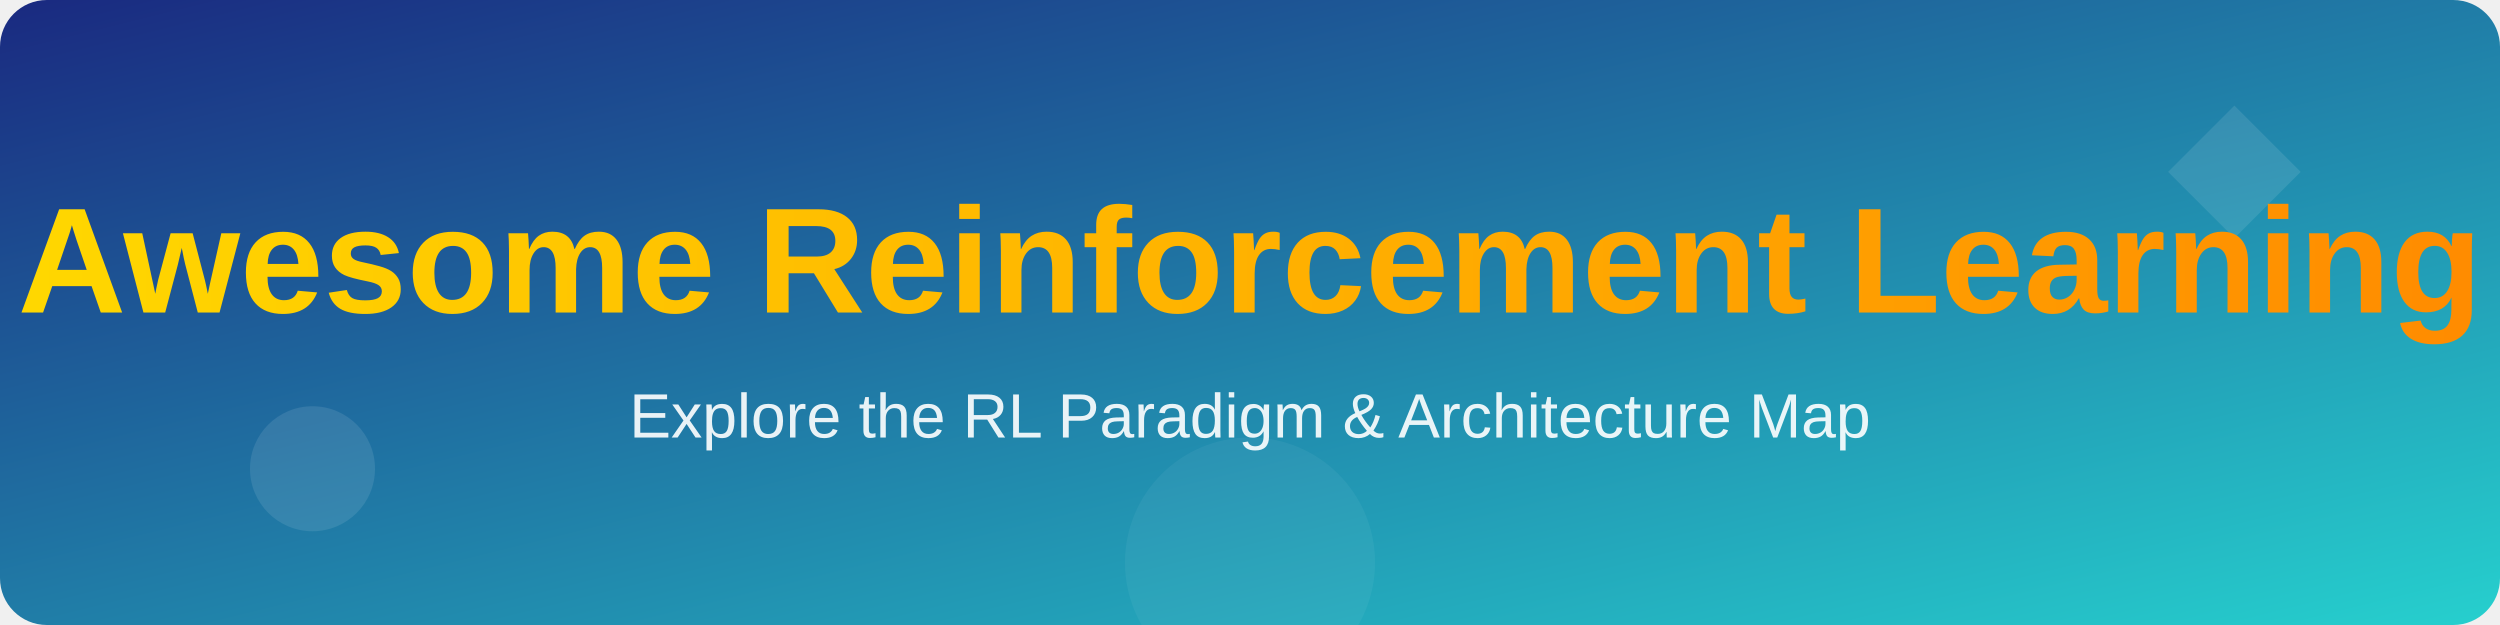
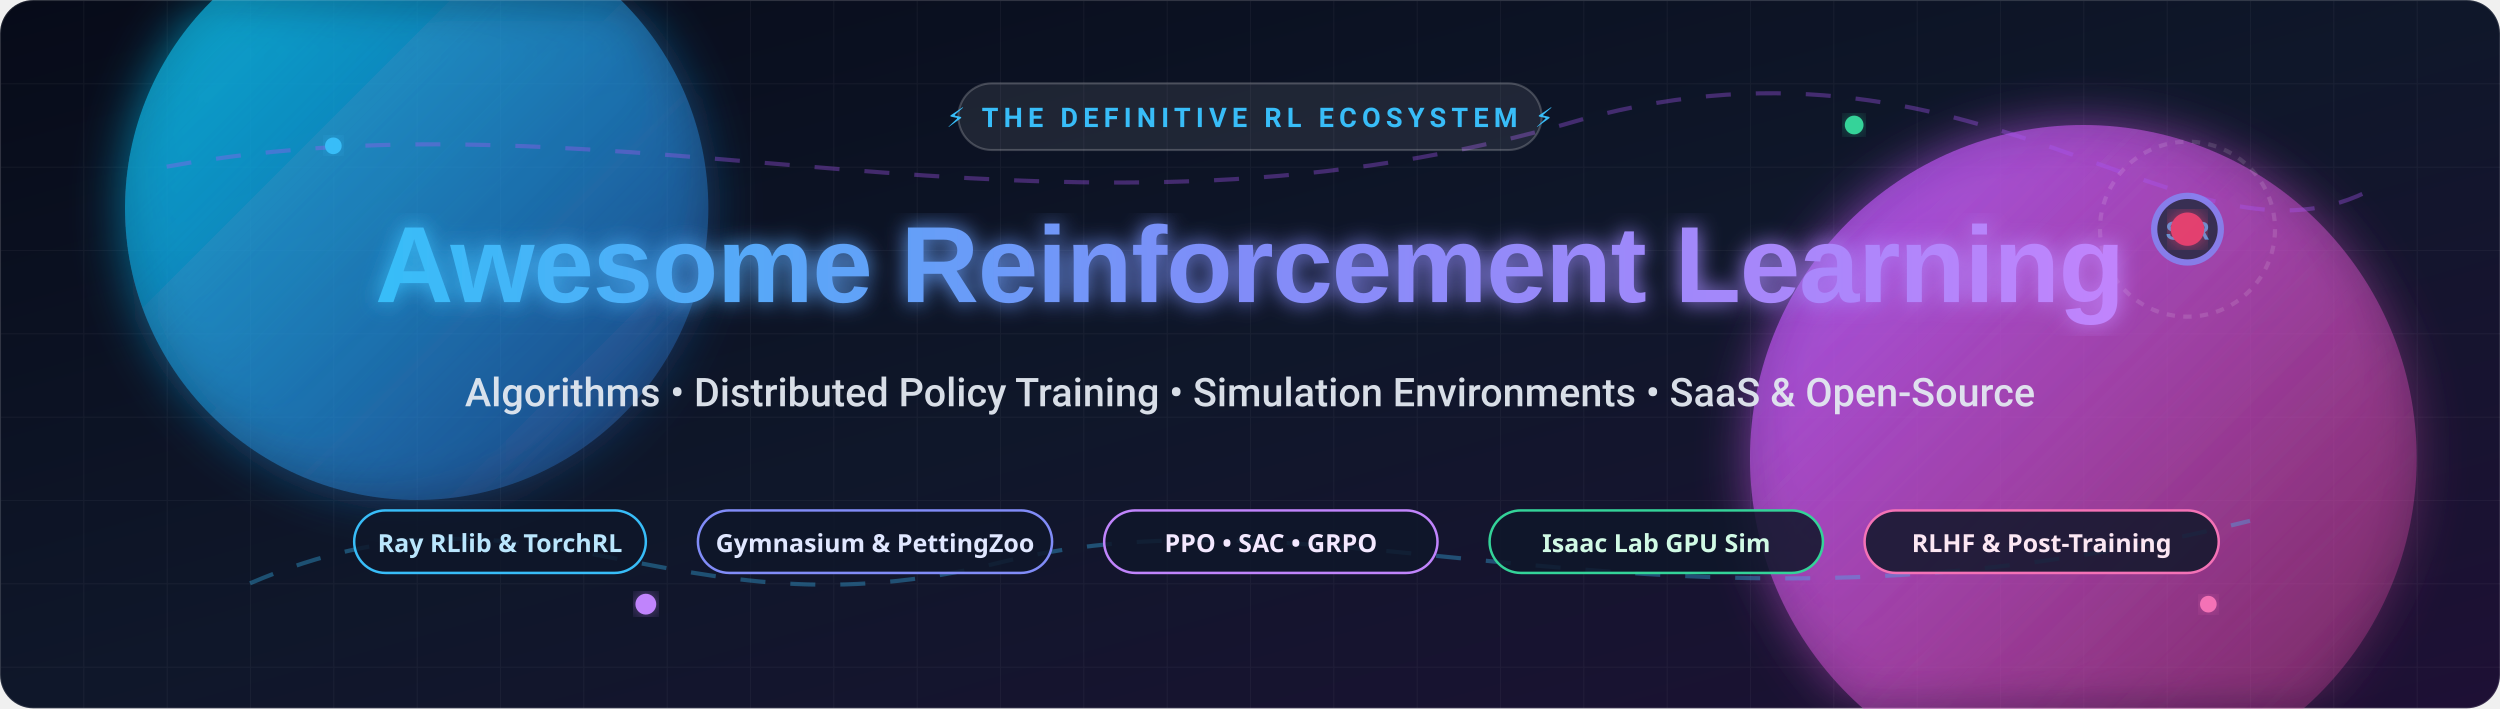
- <svg xmlns="http://www.w3.org/2000/svg" viewBox="0 0 800 200" width="100%" height="200">
+ <svg xmlns="http://www.w3.org/2000/svg" viewBox="0 0 1200 340" width="100%" height="340">
  <defs>
    <linearGradient id="bg-grad" x1="0%" y1="0%" x2="100%" y2="100%">
-       <stop offset="0%" stop-color="#1A2980" />
-       <stop offset="100%" stop-color="#26D0CE" />
+       <stop offset="0%" stop-color="#070B19" />
+       <stop offset="50%" stop-color="#0F172A" />
+       <stop offset="100%" stop-color="#1E1035" />
    </linearGradient>
-     <linearGradient id="text-grad" x1="0%" y1="0%" x2="100%" y2="0%">
-       <stop offset="0%" stop-color="#FFD700" />
-       <stop offset="100%" stop-color="#FF8C00" />
+     <linearGradient id="primary-glow" x1="0%" y1="0%" x2="100%" y2="0%">
+       <stop offset="0%" stop-color="#38BDF8" />
+       <stop offset="50%" stop-color="#818CF8" />
+       <stop offset="100%" stop-color="#C084FC" />
    </linearGradient>
+     <linearGradient id="accent-cyan" x1="0%" y1="0%" x2="100%" y2="100%">
+       <stop offset="0%" stop-color="#06B6D4" stop-opacity="0.8" />
+       <stop offset="100%" stop-color="#3B82F6" stop-opacity="0.2" />
+     </linearGradient>
+     <linearGradient id="accent-purple" x1="0%" y1="0%" x2="100%" y2="100%">
+       <stop offset="0%" stop-color="#A855F7" stop-opacity="0.8" />
+       <stop offset="100%" stop-color="#EC4899" stop-opacity="0.2" />
+     </linearGradient>
+     <pattern id="cyber-grid" width="40" height="40" patternUnits="userSpaceOnUse">
+       <path d="M 40 0 L 0 0 0 40" fill="none" stroke="rgba(255, 255, 255, 0.04)" stroke-width="1" />
+     </pattern>
+     <filter id="neon-blur" x="-20%" y="-20%" width="140%" height="140%">
+       <feGaussianBlur stdDeviation="12" result="blur" />
+       <feComposite in="SourceGraphic" in2="blur" operator="over" />
+     </filter>
+     <filter id="subtle-glow" x="-10%" y="-10%" width="120%" height="120%">
+       <feGaussianBlur stdDeviation="5" result="blur" />
+       <feComposite in="SourceGraphic" in2="blur" operator="over" />
+     </filter>
  </defs>
-   <rect width="800" height="200" rx="15" fill="url(#bg-grad)" />
-   <circle cx="100" cy="150" r="20" fill="rgba(255,255,255,0.1)">
-     <animate attributeName="cy" values="150;120;150" dur="4s" repeatCount="indefinite" />
-   </circle>
-   <rect x="700" y="40" width="30" height="30" fill="rgba(255,255,255,0.1)" transform="rotate(45 715 55)">
-     <animate attributeName="y" values="40;70;40" dur="5s" repeatCount="indefinite" />
-     <animateTransform attributeName="transform" type="rotate" from="0 715 55" to="360 715 55" dur="10s" repeatCount="indefinite" />
-   </rect>
-   <circle cx="400" cy="180" r="40" fill="rgba(255,255,255,0.05)">
-     <animate attributeName="cy" values="180;150;180" dur="6s" repeatCount="indefinite" />
-   </circle>
-   <text x="400" y="100" font-family="Arial, sans-serif" font-size="48" font-weight="bold" fill="url(#text-grad)" text-anchor="middle" alignment-baseline="middle">
+   <style>
+     @keyframes pulseGlow {
+       0%, 100% { opacity: 0.35; transform: scale(1); }
+       50% { opacity: 0.65; transform: scale(1.08); }
+     }
+     @keyframes floatParticle {
+       0% { transform: translateY(0px) translateX(0px); opacity: 0.2; }
+       50% { transform: translateY(-25px) translateX(15px); opacity: 0.7; }
+       100% { transform: translateY(0px) translateX(0px); opacity: 0.2; }
+     }
+     @keyframes flowLine {
+       0% { stroke-dashoffset: 400; }
+       100% { stroke-dashoffset: 0; }
+     }
+     @keyframes orbitNode {
+       0% { transform: rotate(0deg) translateX(45px) rotate(0deg); }
+       100% { transform: rotate(360deg) translateX(45px) rotate(-360deg); }
+     }
+     .pulsing-orb-1 {
+       animation: pulseGlow 6s ease-in-out infinite;
+       transform-origin: 200px 100px;
+     }
+     .pulsing-orb-2 {
+       animation: pulseGlow 8s ease-in-out infinite 2s;
+       transform-origin: 1000px 220px;
+     }
+     .particle-1 { animation: floatParticle 7s ease-in-out infinite; }
+     .particle-2 { animation: floatParticle 9s ease-in-out infinite 1.5s; }
+     .particle-3 { animation: floatParticle 8s ease-in-out infinite 3s; }
+     .signal-flow {
+       stroke-dasharray: 12, 12;
+       animation: flowLine 14s linear infinite;
+     }
+     .orbiting-agent {
+       animation: orbitNode 12s linear infinite;
+       transform-origin: 1050px 110px;
+     }
+   </style>
+   <rect width="1200" height="340" rx="16" fill="url(#bg-grad)" />
+   <rect width="1200" height="340" rx="16" fill="url(#cyber-grid)" />
+   <circle class="pulsing-orb-1" cx="200" cy="100" r="140" fill="url(#accent-cyan)" filter="url(#neon-blur)" />
+   <circle class="pulsing-orb-2" cx="1000" cy="220" r="160" fill="url(#accent-purple)" filter="url(#neon-blur)" />
+   <g opacity="0.35">
+     <path class="signal-flow" d="M 120 280 C 260 220, 320 310, 480 270 C 640 230, 800 320, 1080 250" fill="none" stroke="#38BDF8" stroke-width="2" />
+     <path class="signal-flow" d="M 80 80 C 300 40, 500 130, 750 60 C 950 0, 1050 140, 1140 90" fill="none" stroke="#A855F7" stroke-width="2" />
+   </g>
+   <circle class="particle-1" cx="160" cy="70" r="4" fill="#38BDF8" filter="url(#subtle-glow)" />
+   <circle class="particle-2" cx="310" cy="290" r="5" fill="#C084FC" filter="url(#subtle-glow)" />
+   <circle class="particle-3" cx="890" cy="60" r="4.5" fill="#34D399" filter="url(#subtle-glow)" />
+   <circle class="particle-1" cx="1060" cy="290" r="4" fill="#F472B6" filter="url(#subtle-glow)" />
+   <g transform="translate(1050, 110)" opacity="0.8">
+     <circle cx="0" cy="0" r="42" fill="none" stroke="rgba(255,255,255,0.15)" stroke-width="2" stroke-dasharray="4,4" />
+     <circle cx="0" cy="0" r="16" fill="#1E293B" stroke="#818CF8" stroke-width="3" />
+     <text x="0" y="5" font-family="'Segoe UI', Roboto, sans-serif" font-size="12" font-weight="bold" fill="#38BDF8" text-anchor="middle">S, R</text>
+     <circle class="orbiting-agent" cx="0" cy="0" r="8" fill="#F43F5E" filter="url(#subtle-glow)" />
+   </g>
+   <g transform="translate(600, 56)">
+     <rect x="-140" y="-16" width="280" height="32" rx="16" fill="rgba(255, 255, 255, 0.08)" stroke="rgba(255, 255, 255, 0.2)" stroke-width="1" />
+     <text x="0" y="5" font-family="'Segoe UI', -apple-system, BlinkMacSystemFont, Roboto, sans-serif" font-size="13" font-weight="700" letter-spacing="2.5" fill="#38BDF8" text-anchor="middle">
+       ⚡ THE DEFINITIVE RL ECOSYSTEM ⚡
+     </text>
+   </g>
+   <text x="600" y="145" font-family="'Segoe UI', -apple-system, BlinkMacSystemFont, 'Helvetica Neue', Arial, sans-serif" font-size="52" font-weight="900" letter-spacing="-0.5" fill="url(#primary-glow)" text-anchor="middle" filter="url(#subtle-glow)">
    Awesome Reinforcement Learning
  </text>
-   <text x="400" y="140" font-family="Arial, sans-serif" font-size="20" fill="#ffffff" text-anchor="middle" alignment-baseline="middle" opacity="0.9">
-     Explore the RL Paradigm &amp; Architecture Map
+   <text x="600" y="195" font-family="'Segoe UI', -apple-system, BlinkMacSystemFont, Roboto, sans-serif" font-size="19" font-weight="500" fill="#E2E8F0" text-anchor="middle" opacity="0.95">
+     Algorithms • Distributed Policy Training • Simulation Environments • SaaS &amp; Open-Source
  </text>
+   <g transform="translate(600, 260)">
+     <g transform="translate(-360, 0)">
+       <rect x="-70" y="-15" width="140" height="30" rx="15" fill="rgba(15, 23, 42, 0.85)" stroke="#38BDF8" stroke-width="1.2" />
+       <text x="0" y="5" font-family="'Segoe UI', sans-serif" font-size="12" font-weight="600" fill="#BAE6FD" text-anchor="middle">Ray RLlib &amp; TorchRL</text>
+     </g>
+     <g transform="translate(-180, 0)">
+       <rect x="-85" y="-15" width="170" height="30" rx="15" fill="rgba(15, 23, 42, 0.85)" stroke="#818CF8" stroke-width="1.2" />
+       <text x="0" y="5" font-family="'Segoe UI', sans-serif" font-size="12" font-weight="600" fill="#E0E7FF" text-anchor="middle">Gymnasium &amp; PettingZoo</text>
+     </g>
+     <g transform="translate(10, 0)">
+       <rect x="-80" y="-15" width="160" height="30" rx="15" fill="rgba(15, 23, 42, 0.85)" stroke="#C084FC" stroke-width="1.2" />
+       <text x="0" y="5" font-family="'Segoe UI', sans-serif" font-size="12" font-weight="600" fill="#F3E8FF" text-anchor="middle">PPO • SAC • GRPO</text>
+     </g>
+     <g transform="translate(195, 0)">
+       <rect x="-80" y="-15" width="160" height="30" rx="15" fill="rgba(15, 23, 42, 0.85)" stroke="#34D399" stroke-width="1.2" />
+       <text x="0" y="5" font-family="'Segoe UI', sans-serif" font-size="12" font-weight="600" fill="#D1FAE5" text-anchor="middle">Isaac Lab GPU Sim</text>
+     </g>
+     <g transform="translate(380, 0)">
+       <rect x="-85" y="-15" width="170" height="30" rx="15" fill="rgba(15, 23, 42, 0.85)" stroke="#F472B6" stroke-width="1.2" />
+       <text x="0" y="5" font-family="'Segoe UI', sans-serif" font-size="12" font-weight="600" fill="#FCE7F3" text-anchor="middle">RLHF &amp; Post-Training</text>
+     </g>
+   </g>
+   <rect width="1200" height="340" rx="16" fill="none" stroke="rgba(255, 255, 255, 0.12)" stroke-width="1" />
</svg>
